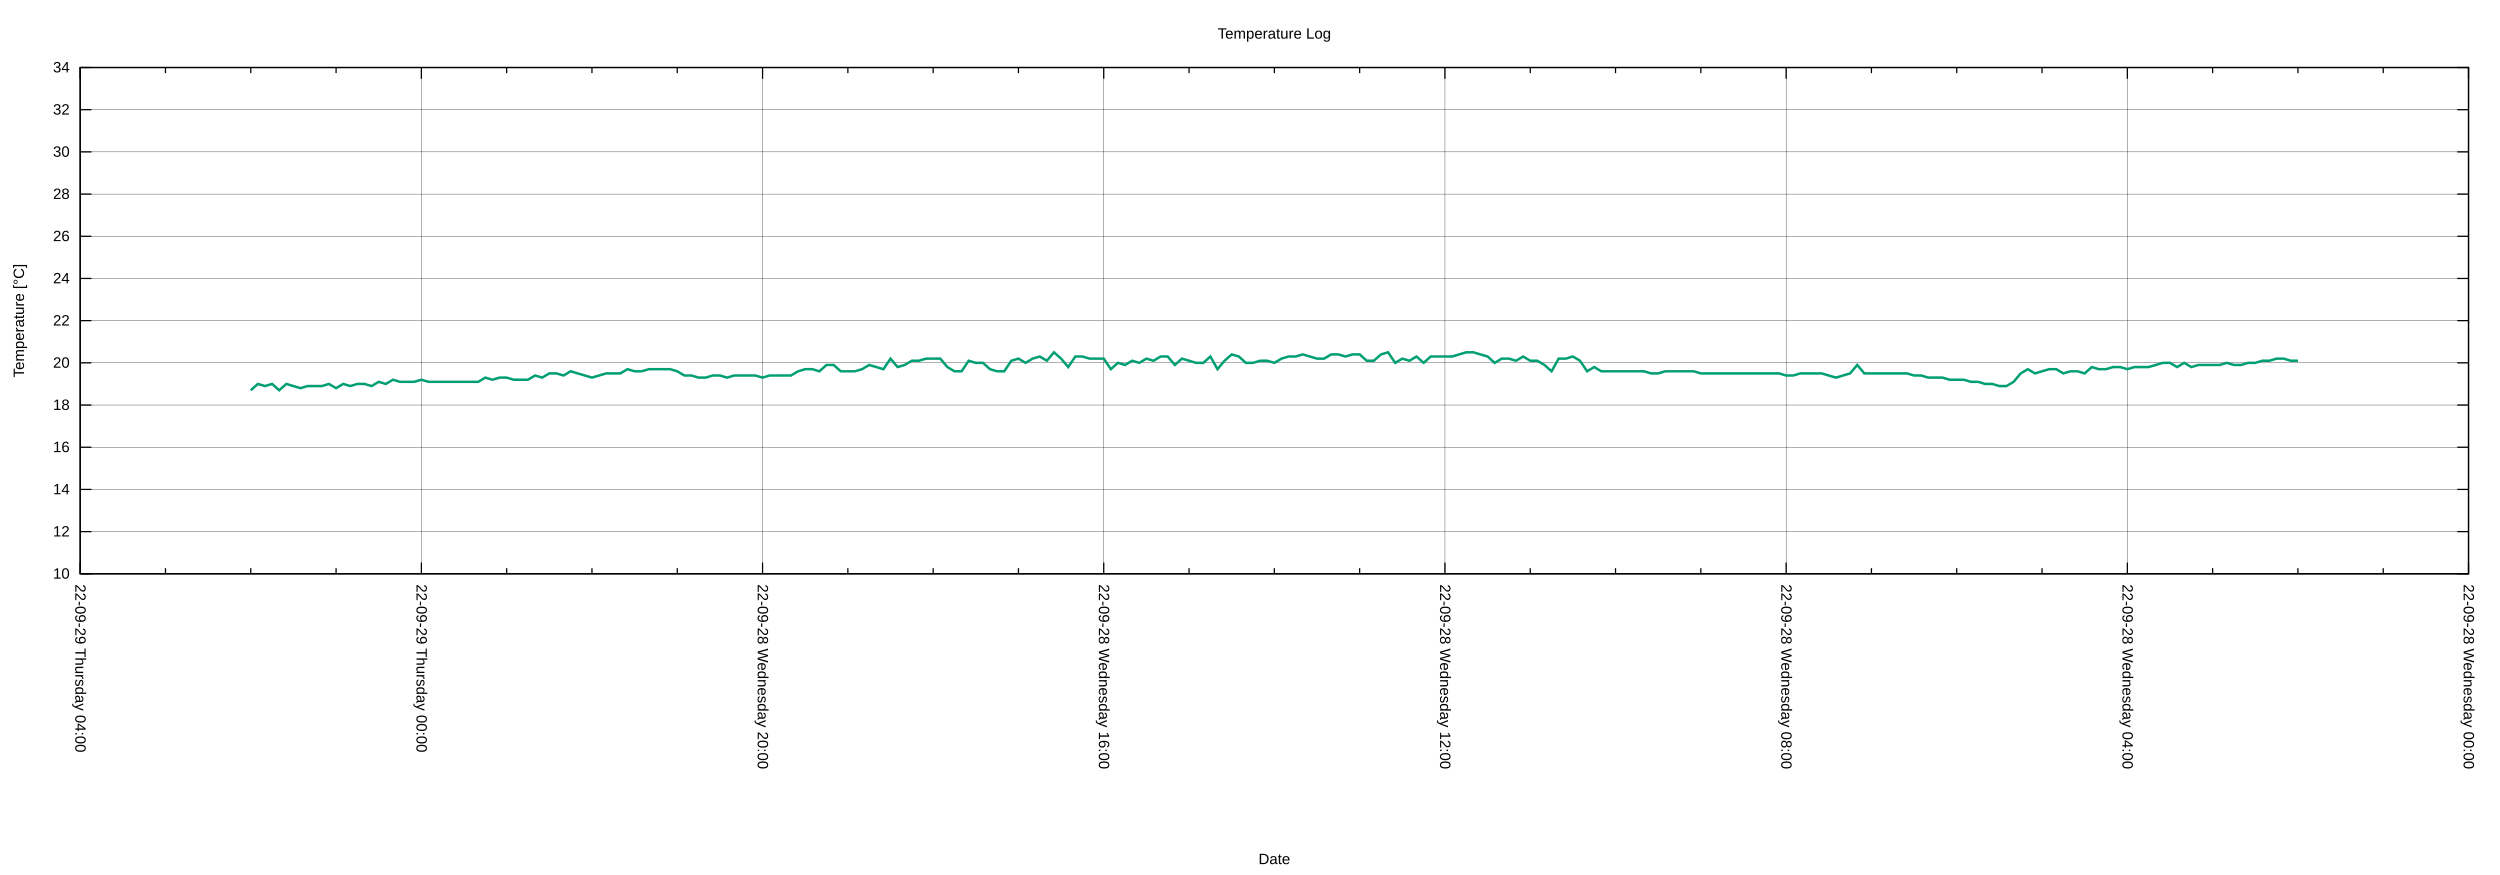
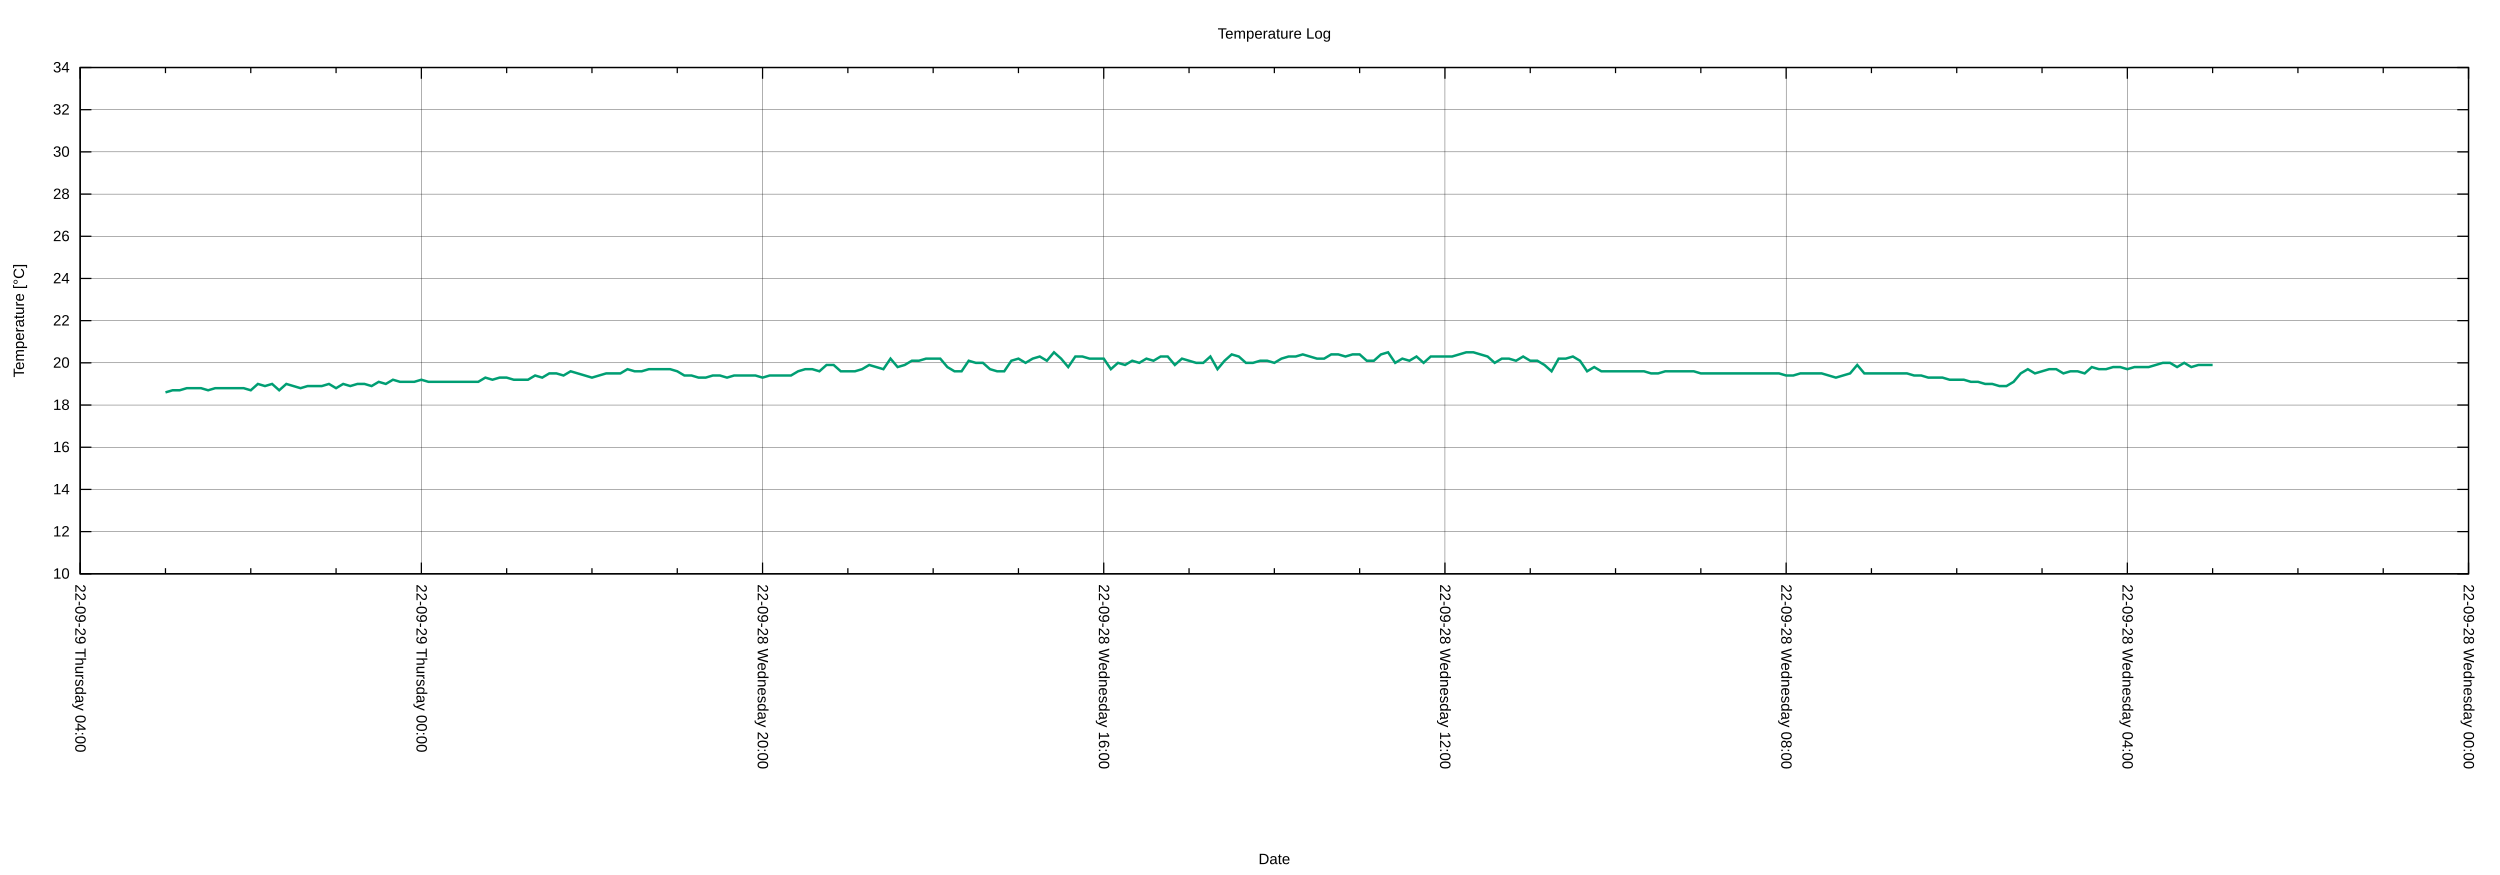
<svg xmlns="http://www.w3.org/2000/svg" xmlns:xlink="http://www.w3.org/1999/xlink" width="2000" height="700" viewBox="0 0 2000 700">
  <g id="gnuplot_canvas">
    <rect x="0" y="0" width="2000" height="700" fill="none" />
    <defs>
      <circle id="gpDot" r="0.5" stroke-width="0.5" stroke="currentColor" />
      <path id="gpPt0" stroke-width="0.222" stroke="currentColor" d="M-1,0 h2 M0,-1 v2" />
      <path id="gpPt1" stroke-width="0.222" stroke="currentColor" d="M-1,-1 L1,1 M1,-1 L-1,1" />
      <path id="gpPt2" stroke-width="0.222" stroke="currentColor" d="M-1,0 L1,0 M0,-1 L0,1 M-1,-1 L1,1 M-1,1 L1,-1" />
      <rect id="gpPt3" stroke-width="0.222" stroke="currentColor" x="-1" y="-1" width="2" height="2" />
      <rect id="gpPt4" stroke-width="0.222" stroke="currentColor" fill="currentColor" x="-1" y="-1" width="2" height="2" />
      <circle id="gpPt5" stroke-width="0.222" stroke="currentColor" cx="0" cy="0" r="1" />
      <use xlink:href="#gpPt5" id="gpPt6" fill="currentColor" stroke="none" />
      <path id="gpPt7" stroke-width="0.222" stroke="currentColor" d="M0,-1.33 L-1.33,0.67 L1.33,0.67 z" />
      <use xlink:href="#gpPt7" id="gpPt8" fill="currentColor" stroke="none" />
      <use xlink:href="#gpPt7" id="gpPt9" stroke="currentColor" transform="rotate(180)" />
      <use xlink:href="#gpPt9" id="gpPt10" fill="currentColor" stroke="none" />
      <use xlink:href="#gpPt3" id="gpPt11" stroke="currentColor" transform="rotate(45)" />
      <use xlink:href="#gpPt11" id="gpPt12" fill="currentColor" stroke="none" />
      <path id="gpPt13" stroke-width="0.222" stroke="currentColor" d="M0,1.330 L1.265,0.411 L0.782,-1.067 L-0.782,-1.076 L-1.265,0.411 z" />
      <use xlink:href="#gpPt13" id="gpPt14" fill="currentColor" stroke="none" />
      <filter id="textbox" filterUnits="objectBoundingBox" x="0" y="0" height="1" width="1">
        <feFlood flood-color="white" flood-opacity="1" result="bgnd" />
        <feComposite in="SourceGraphic" in2="bgnd" operator="atop" />
      </filter>
      <filter id="greybox" filterUnits="objectBoundingBox" x="0" y="0" height="1" width="1">
        <feFlood flood-color="lightgrey" flood-opacity="1" result="grey" />
        <feComposite in="SourceGraphic" in2="grey" operator="atop" />
      </filter>
    </defs>
    <g fill="none" color="white" stroke="currentColor" stroke-width="1.00" stroke-linecap="butt" stroke-linejoin="miter">
</g>
    <g fill="none" color="black" stroke="currentColor" stroke-width="1.00" stroke-linecap="butt" stroke-linejoin="miter">
</g>
    <g fill="none" color="black" stroke="black" stroke-width="0.25" stroke-linecap="butt" stroke-linejoin="miter">
</g>
    <g fill="none" color="black" stroke="currentColor" stroke-width="0.25" stroke-linecap="butt" stroke-linejoin="miter">
      <path stroke="black" class="gridline" d="M64.14,459.04 L1974.82,459.04  " />
    </g>
    <g fill="none" color="black" stroke="black" stroke-width="1.00" stroke-linecap="butt" stroke-linejoin="miter">
</g>
    <g fill="none" color="black" stroke="currentColor" stroke-width="1.00" stroke-linecap="butt" stroke-linejoin="miter">
      <path stroke="black" d="M64.14,459.04 L73.14,459.04 M1974.82,459.04 L1965.82,459.04  " />
      <g transform="translate(55.75,462.94)" stroke="none" fill="black" font-family="Arial" font-size="12.00" text-anchor="end">
        <text>
          <tspan font-family="Arial"> 10</tspan>
        </text>
      </g>
    </g>
    <g fill="none" color="black" stroke="currentColor" stroke-width="1.00" stroke-linecap="butt" stroke-linejoin="miter">
</g>
    <g fill="none" color="black" stroke="black" stroke-width="0.25" stroke-linecap="butt" stroke-linejoin="miter">
</g>
    <g fill="none" color="black" stroke="currentColor" stroke-width="0.25" stroke-linecap="butt" stroke-linejoin="miter">
      <path stroke="black" class="gridline" d="M64.14,425.29 L1974.82,425.29  " />
    </g>
    <g fill="none" color="black" stroke="black" stroke-width="1.00" stroke-linecap="butt" stroke-linejoin="miter">
</g>
    <g fill="none" color="black" stroke="currentColor" stroke-width="1.00" stroke-linecap="butt" stroke-linejoin="miter">
      <path stroke="black" d="M64.14,425.29 L73.14,425.29 M1974.82,425.29 L1965.82,425.29  " />
      <g transform="translate(55.75,429.19)" stroke="none" fill="black" font-family="Arial" font-size="12.00" text-anchor="end">
        <text>
          <tspan font-family="Arial"> 12</tspan>
        </text>
      </g>
    </g>
    <g fill="none" color="black" stroke="currentColor" stroke-width="1.00" stroke-linecap="butt" stroke-linejoin="miter">
</g>
    <g fill="none" color="black" stroke="black" stroke-width="0.25" stroke-linecap="butt" stroke-linejoin="miter">
</g>
    <g fill="none" color="black" stroke="currentColor" stroke-width="0.25" stroke-linecap="butt" stroke-linejoin="miter">
      <path stroke="black" class="gridline" d="M64.14,391.53 L1974.82,391.53  " />
    </g>
    <g fill="none" color="black" stroke="black" stroke-width="1.00" stroke-linecap="butt" stroke-linejoin="miter">
</g>
    <g fill="none" color="black" stroke="currentColor" stroke-width="1.00" stroke-linecap="butt" stroke-linejoin="miter">
      <path stroke="black" d="M64.14,391.53 L73.14,391.53 M1974.82,391.53 L1965.82,391.53  " />
      <g transform="translate(55.75,395.43)" stroke="none" fill="black" font-family="Arial" font-size="12.00" text-anchor="end">
        <text>
          <tspan font-family="Arial"> 14</tspan>
        </text>
      </g>
    </g>
    <g fill="none" color="black" stroke="currentColor" stroke-width="1.00" stroke-linecap="butt" stroke-linejoin="miter">
</g>
    <g fill="none" color="black" stroke="black" stroke-width="0.25" stroke-linecap="butt" stroke-linejoin="miter">
</g>
    <g fill="none" color="black" stroke="currentColor" stroke-width="0.25" stroke-linecap="butt" stroke-linejoin="miter">
      <path stroke="black" class="gridline" d="M64.14,357.78 L1974.82,357.78  " />
    </g>
    <g fill="none" color="black" stroke="black" stroke-width="1.00" stroke-linecap="butt" stroke-linejoin="miter">
</g>
    <g fill="none" color="black" stroke="currentColor" stroke-width="1.00" stroke-linecap="butt" stroke-linejoin="miter">
      <path stroke="black" d="M64.14,357.78 L73.14,357.78 M1974.82,357.78 L1965.82,357.78  " />
      <g transform="translate(55.75,361.68)" stroke="none" fill="black" font-family="Arial" font-size="12.00" text-anchor="end">
        <text>
          <tspan font-family="Arial"> 16</tspan>
        </text>
      </g>
    </g>
    <g fill="none" color="black" stroke="currentColor" stroke-width="1.00" stroke-linecap="butt" stroke-linejoin="miter">
</g>
    <g fill="none" color="black" stroke="black" stroke-width="0.25" stroke-linecap="butt" stroke-linejoin="miter">
</g>
    <g fill="none" color="black" stroke="currentColor" stroke-width="0.25" stroke-linecap="butt" stroke-linejoin="miter">
      <path stroke="black" class="gridline" d="M64.14,324.03 L1974.82,324.03  " />
    </g>
    <g fill="none" color="black" stroke="black" stroke-width="1.00" stroke-linecap="butt" stroke-linejoin="miter">
</g>
    <g fill="none" color="black" stroke="currentColor" stroke-width="1.00" stroke-linecap="butt" stroke-linejoin="miter">
      <path stroke="black" d="M64.14,324.03 L73.14,324.03 M1974.82,324.03 L1965.82,324.03  " />
      <g transform="translate(55.75,327.93)" stroke="none" fill="black" font-family="Arial" font-size="12.00" text-anchor="end">
        <text>
          <tspan font-family="Arial"> 18</tspan>
        </text>
      </g>
    </g>
    <g fill="none" color="black" stroke="currentColor" stroke-width="1.00" stroke-linecap="butt" stroke-linejoin="miter">
</g>
    <g fill="none" color="black" stroke="black" stroke-width="0.25" stroke-linecap="butt" stroke-linejoin="miter">
</g>
    <g fill="none" color="black" stroke="currentColor" stroke-width="0.25" stroke-linecap="butt" stroke-linejoin="miter">
      <path stroke="black" class="gridline" d="M64.14,290.28 L1974.82,290.28  " />
    </g>
    <g fill="none" color="black" stroke="black" stroke-width="1.00" stroke-linecap="butt" stroke-linejoin="miter">
</g>
    <g fill="none" color="black" stroke="currentColor" stroke-width="1.00" stroke-linecap="butt" stroke-linejoin="miter">
      <path stroke="black" d="M64.14,290.28 L73.14,290.28 M1974.82,290.28 L1965.82,290.28  " />
      <g transform="translate(55.75,294.18)" stroke="none" fill="black" font-family="Arial" font-size="12.00" text-anchor="end">
        <text>
          <tspan font-family="Arial"> 20</tspan>
        </text>
      </g>
    </g>
    <g fill="none" color="black" stroke="currentColor" stroke-width="1.00" stroke-linecap="butt" stroke-linejoin="miter">
</g>
    <g fill="none" color="black" stroke="black" stroke-width="0.25" stroke-linecap="butt" stroke-linejoin="miter">
</g>
    <g fill="none" color="black" stroke="currentColor" stroke-width="0.25" stroke-linecap="butt" stroke-linejoin="miter">
      <path stroke="black" class="gridline" d="M64.14,256.52 L1974.82,256.52  " />
    </g>
    <g fill="none" color="black" stroke="black" stroke-width="1.00" stroke-linecap="butt" stroke-linejoin="miter">
</g>
    <g fill="none" color="black" stroke="currentColor" stroke-width="1.00" stroke-linecap="butt" stroke-linejoin="miter">
      <path stroke="black" d="M64.14,256.52 L73.14,256.52 M1974.82,256.52 L1965.82,256.52  " />
      <g transform="translate(55.75,260.42)" stroke="none" fill="black" font-family="Arial" font-size="12.00" text-anchor="end">
        <text>
          <tspan font-family="Arial"> 22</tspan>
        </text>
      </g>
    </g>
    <g fill="none" color="black" stroke="currentColor" stroke-width="1.00" stroke-linecap="butt" stroke-linejoin="miter">
</g>
    <g fill="none" color="black" stroke="black" stroke-width="0.25" stroke-linecap="butt" stroke-linejoin="miter">
</g>
    <g fill="none" color="black" stroke="currentColor" stroke-width="0.25" stroke-linecap="butt" stroke-linejoin="miter">
      <path stroke="black" class="gridline" d="M64.14,222.77 L1974.82,222.77  " />
    </g>
    <g fill="none" color="black" stroke="black" stroke-width="1.00" stroke-linecap="butt" stroke-linejoin="miter">
</g>
    <g fill="none" color="black" stroke="currentColor" stroke-width="1.00" stroke-linecap="butt" stroke-linejoin="miter">
      <path stroke="black" d="M64.14,222.77 L73.14,222.77 M1974.82,222.77 L1965.82,222.77  " />
      <g transform="translate(55.75,226.67)" stroke="none" fill="black" font-family="Arial" font-size="12.00" text-anchor="end">
        <text>
          <tspan font-family="Arial"> 24</tspan>
        </text>
      </g>
    </g>
    <g fill="none" color="black" stroke="currentColor" stroke-width="1.00" stroke-linecap="butt" stroke-linejoin="miter">
</g>
    <g fill="none" color="black" stroke="black" stroke-width="0.25" stroke-linecap="butt" stroke-linejoin="miter">
</g>
    <g fill="none" color="black" stroke="currentColor" stroke-width="0.25" stroke-linecap="butt" stroke-linejoin="miter">
      <path stroke="black" class="gridline" d="M64.14,189.02 L1974.82,189.02  " />
    </g>
    <g fill="none" color="black" stroke="black" stroke-width="1.00" stroke-linecap="butt" stroke-linejoin="miter">
</g>
    <g fill="none" color="black" stroke="currentColor" stroke-width="1.00" stroke-linecap="butt" stroke-linejoin="miter">
      <path stroke="black" d="M64.14,189.02 L73.14,189.02 M1974.82,189.02 L1965.82,189.02  " />
      <g transform="translate(55.75,192.92)" stroke="none" fill="black" font-family="Arial" font-size="12.00" text-anchor="end">
        <text>
          <tspan font-family="Arial"> 26</tspan>
        </text>
      </g>
    </g>
    <g fill="none" color="black" stroke="currentColor" stroke-width="1.00" stroke-linecap="butt" stroke-linejoin="miter">
</g>
    <g fill="none" color="black" stroke="black" stroke-width="0.25" stroke-linecap="butt" stroke-linejoin="miter">
</g>
    <g fill="none" color="black" stroke="currentColor" stroke-width="0.25" stroke-linecap="butt" stroke-linejoin="miter">
      <path stroke="black" class="gridline" d="M64.14,155.27 L1974.82,155.27  " />
    </g>
    <g fill="none" color="black" stroke="black" stroke-width="1.00" stroke-linecap="butt" stroke-linejoin="miter">
</g>
    <g fill="none" color="black" stroke="currentColor" stroke-width="1.00" stroke-linecap="butt" stroke-linejoin="miter">
      <path stroke="black" d="M64.14,155.27 L73.14,155.27 M1974.82,155.27 L1965.82,155.27  " />
      <g transform="translate(55.75,159.17)" stroke="none" fill="black" font-family="Arial" font-size="12.00" text-anchor="end">
        <text>
          <tspan font-family="Arial"> 28</tspan>
        </text>
      </g>
    </g>
    <g fill="none" color="black" stroke="currentColor" stroke-width="1.00" stroke-linecap="butt" stroke-linejoin="miter">
</g>
    <g fill="none" color="black" stroke="black" stroke-width="0.25" stroke-linecap="butt" stroke-linejoin="miter">
</g>
    <g fill="none" color="black" stroke="currentColor" stroke-width="0.25" stroke-linecap="butt" stroke-linejoin="miter">
      <path stroke="black" class="gridline" d="M64.14,121.51 L1974.82,121.51  " />
    </g>
    <g fill="none" color="black" stroke="black" stroke-width="1.00" stroke-linecap="butt" stroke-linejoin="miter">
</g>
    <g fill="none" color="black" stroke="currentColor" stroke-width="1.00" stroke-linecap="butt" stroke-linejoin="miter">
      <path stroke="black" d="M64.14,121.51 L73.14,121.51 M1974.82,121.51 L1965.82,121.51  " />
      <g transform="translate(55.75,125.41)" stroke="none" fill="black" font-family="Arial" font-size="12.00" text-anchor="end">
        <text>
          <tspan font-family="Arial"> 30</tspan>
        </text>
      </g>
    </g>
    <g fill="none" color="black" stroke="currentColor" stroke-width="1.00" stroke-linecap="butt" stroke-linejoin="miter">
</g>
    <g fill="none" color="black" stroke="black" stroke-width="0.25" stroke-linecap="butt" stroke-linejoin="miter">
</g>
    <g fill="none" color="black" stroke="currentColor" stroke-width="0.25" stroke-linecap="butt" stroke-linejoin="miter">
      <path stroke="black" class="gridline" d="M64.14,87.76 L1974.82,87.76  " />
    </g>
    <g fill="none" color="black" stroke="black" stroke-width="1.00" stroke-linecap="butt" stroke-linejoin="miter">
</g>
    <g fill="none" color="black" stroke="currentColor" stroke-width="1.00" stroke-linecap="butt" stroke-linejoin="miter">
      <path stroke="black" d="M64.14,87.76 L73.14,87.76 M1974.82,87.76 L1965.82,87.76  " />
      <g transform="translate(55.75,91.66)" stroke="none" fill="black" font-family="Arial" font-size="12.00" text-anchor="end">
        <text>
          <tspan font-family="Arial"> 32</tspan>
        </text>
      </g>
    </g>
    <g fill="none" color="black" stroke="currentColor" stroke-width="1.00" stroke-linecap="butt" stroke-linejoin="miter">
</g>
    <g fill="none" color="black" stroke="black" stroke-width="0.25" stroke-linecap="butt" stroke-linejoin="miter">
</g>
    <g fill="none" color="black" stroke="currentColor" stroke-width="0.25" stroke-linecap="butt" stroke-linejoin="miter">
      <path stroke="black" class="gridline" d="M64.14,54.01 L1974.82,54.01  " />
    </g>
    <g fill="none" color="black" stroke="black" stroke-width="1.00" stroke-linecap="butt" stroke-linejoin="miter">
</g>
    <g fill="none" color="black" stroke="currentColor" stroke-width="1.00" stroke-linecap="butt" stroke-linejoin="miter">
      <path stroke="black" d="M64.14,54.01 L73.14,54.01 M1974.82,54.01 L1965.82,54.01  " />
      <g transform="translate(55.75,57.91)" stroke="none" fill="black" font-family="Arial" font-size="12.00" text-anchor="end">
        <text>
          <tspan font-family="Arial"> 34</tspan>
        </text>
      </g>
    </g>
    <g fill="none" color="black" stroke="currentColor" stroke-width="1.00" stroke-linecap="butt" stroke-linejoin="miter">
</g>
    <g fill="none" color="black" stroke="black" stroke-width="0.25" stroke-linecap="butt" stroke-linejoin="miter">
</g>
    <g fill="none" color="black" stroke="currentColor" stroke-width="0.25" stroke-linecap="butt" stroke-linejoin="miter">
      <path stroke="black" class="gridline" d="M1974.82,459.04 L1974.82,54.01  " />
    </g>
    <g fill="none" color="black" stroke="black" stroke-width="1.00" stroke-linecap="butt" stroke-linejoin="miter">
</g>
    <g fill="none" color="black" stroke="currentColor" stroke-width="1.00" stroke-linecap="butt" stroke-linejoin="miter">
      <path stroke="black" d="M1974.82,459.04 L1974.82,450.04 M1974.82,54.01 L1974.82,63.01  " />
      <g transform="translate(1970.92,467.43) rotate(90)" stroke="none" fill="black" font-family="Arial" font-size="12.00" text-anchor="start">
        <text>
          <tspan font-family="Arial">22-09-28 Wednesday 00:00</tspan>
        </text>
      </g>
    </g>
    <g fill="none" color="black" stroke="currentColor" stroke-width="1.00" stroke-linecap="butt" stroke-linejoin="miter">
      <path stroke="black" d="M1906.58,459.04 L1906.58,454.54 M1906.58,54.01 L1906.58,58.51 M1838.34,459.04 L1838.34,454.54 M1838.34,54.01 L1838.34,58.51   M1770.10,459.04 L1770.10,454.54 M1770.10,54.01 L1770.10,58.51  " />
    </g>
    <g fill="none" color="black" stroke="black" stroke-width="0.25" stroke-linecap="butt" stroke-linejoin="miter">
</g>
    <g fill="none" color="black" stroke="currentColor" stroke-width="0.25" stroke-linecap="butt" stroke-linejoin="miter">
      <path stroke="black" class="gridline" d="M1701.87,459.04 L1701.87,54.01  " />
    </g>
    <g fill="none" color="black" stroke="black" stroke-width="1.00" stroke-linecap="butt" stroke-linejoin="miter">
</g>
    <g fill="none" color="black" stroke="currentColor" stroke-width="1.00" stroke-linecap="butt" stroke-linejoin="miter">
      <path stroke="black" d="M1701.87,459.04 L1701.87,450.04 M1701.87,54.01 L1701.87,63.01  " />
      <g transform="translate(1697.97,467.43) rotate(90)" stroke="none" fill="black" font-family="Arial" font-size="12.00" text-anchor="start">
        <text>
          <tspan font-family="Arial">22-09-28 Wednesday 04:00</tspan>
        </text>
      </g>
    </g>
    <g fill="none" color="black" stroke="currentColor" stroke-width="1.00" stroke-linecap="butt" stroke-linejoin="miter">
      <path stroke="black" d="M1633.63,459.04 L1633.63,454.54 M1633.63,54.01 L1633.63,58.51 M1565.39,459.04 L1565.39,454.54 M1565.39,54.01 L1565.39,58.51   M1497.15,459.04 L1497.15,454.54 M1497.15,54.01 L1497.15,58.51  " />
    </g>
    <g fill="none" color="black" stroke="black" stroke-width="0.25" stroke-linecap="butt" stroke-linejoin="miter">
</g>
    <g fill="none" color="black" stroke="currentColor" stroke-width="0.25" stroke-linecap="butt" stroke-linejoin="miter">
      <path stroke="black" class="gridline" d="M1428.91,459.04 L1428.91,54.01  " />
    </g>
    <g fill="none" color="black" stroke="black" stroke-width="1.00" stroke-linecap="butt" stroke-linejoin="miter">
</g>
    <g fill="none" color="black" stroke="currentColor" stroke-width="1.00" stroke-linecap="butt" stroke-linejoin="miter">
      <path stroke="black" d="M1428.91,459.04 L1428.91,450.04 M1428.91,54.01 L1428.91,63.01  " />
      <g transform="translate(1425.01,467.43) rotate(90)" stroke="none" fill="black" font-family="Arial" font-size="12.00" text-anchor="start">
        <text>
          <tspan font-family="Arial">22-09-28 Wednesday 08:00</tspan>
        </text>
      </g>
    </g>
    <g fill="none" color="black" stroke="currentColor" stroke-width="1.00" stroke-linecap="butt" stroke-linejoin="miter">
      <path stroke="black" d="M1360.67,459.04 L1360.67,454.54 M1360.67,54.01 L1360.67,58.51 M1292.43,459.04 L1292.43,454.54 M1292.43,54.01 L1292.43,58.51   M1224.20,459.04 L1224.20,454.54 M1224.20,54.01 L1224.20,58.51  " />
    </g>
    <g fill="none" color="black" stroke="black" stroke-width="0.25" stroke-linecap="butt" stroke-linejoin="miter">
</g>
    <g fill="none" color="black" stroke="currentColor" stroke-width="0.25" stroke-linecap="butt" stroke-linejoin="miter">
      <path stroke="black" class="gridline" d="M1155.96,459.04 L1155.96,54.01  " />
    </g>
    <g fill="none" color="black" stroke="black" stroke-width="1.00" stroke-linecap="butt" stroke-linejoin="miter">
</g>
    <g fill="none" color="black" stroke="currentColor" stroke-width="1.00" stroke-linecap="butt" stroke-linejoin="miter">
      <path stroke="black" d="M1155.96,459.04 L1155.96,450.04 M1155.96,54.01 L1155.96,63.01  " />
      <g transform="translate(1152.06,467.43) rotate(90)" stroke="none" fill="black" font-family="Arial" font-size="12.00" text-anchor="start">
        <text>
          <tspan font-family="Arial">22-09-28 Wednesday 12:00</tspan>
        </text>
      </g>
    </g>
    <g fill="none" color="black" stroke="currentColor" stroke-width="1.00" stroke-linecap="butt" stroke-linejoin="miter">
      <path stroke="black" d="M1087.72,459.04 L1087.72,454.54 M1087.72,54.01 L1087.72,58.51 M1019.48,459.04 L1019.48,454.54 M1019.48,54.01 L1019.48,58.51   M951.24,459.04 L951.24,454.54 M951.24,54.01 L951.24,58.51  " />
    </g>
    <g fill="none" color="black" stroke="black" stroke-width="0.25" stroke-linecap="butt" stroke-linejoin="miter">
</g>
    <g fill="none" color="black" stroke="currentColor" stroke-width="0.25" stroke-linecap="butt" stroke-linejoin="miter">
      <path stroke="black" class="gridline" d="M883.00,459.04 L883.00,54.01  " />
    </g>
    <g fill="none" color="black" stroke="black" stroke-width="1.00" stroke-linecap="butt" stroke-linejoin="miter">
</g>
    <g fill="none" color="black" stroke="currentColor" stroke-width="1.00" stroke-linecap="butt" stroke-linejoin="miter">
      <path stroke="black" d="M883.00,459.04 L883.00,450.04 M883.00,54.01 L883.00,63.01  " />
      <g transform="translate(879.10,467.43) rotate(90)" stroke="none" fill="black" font-family="Arial" font-size="12.00" text-anchor="start">
        <text>
          <tspan font-family="Arial">22-09-28 Wednesday 16:00</tspan>
        </text>
      </g>
    </g>
    <g fill="none" color="black" stroke="currentColor" stroke-width="1.00" stroke-linecap="butt" stroke-linejoin="miter">
      <path stroke="black" d="M814.76,459.04 L814.76,454.54 M814.76,54.01 L814.76,58.51 M746.53,459.04 L746.53,454.54 M746.53,54.01 L746.53,58.51   M678.29,459.04 L678.29,454.54 M678.29,54.01 L678.29,58.51  " />
    </g>
    <g fill="none" color="black" stroke="black" stroke-width="0.25" stroke-linecap="butt" stroke-linejoin="miter">
</g>
    <g fill="none" color="black" stroke="currentColor" stroke-width="0.25" stroke-linecap="butt" stroke-linejoin="miter">
      <path stroke="black" class="gridline" d="M610.05,459.04 L610.05,54.01  " />
    </g>
    <g fill="none" color="black" stroke="black" stroke-width="1.00" stroke-linecap="butt" stroke-linejoin="miter">
</g>
    <g fill="none" color="black" stroke="currentColor" stroke-width="1.00" stroke-linecap="butt" stroke-linejoin="miter">
      <path stroke="black" d="M610.05,459.04 L610.05,450.04 M610.05,54.01 L610.05,63.01  " />
      <g transform="translate(606.15,467.43) rotate(90)" stroke="none" fill="black" font-family="Arial" font-size="12.00" text-anchor="start">
        <text>
          <tspan font-family="Arial">22-09-28 Wednesday 20:00</tspan>
        </text>
      </g>
    </g>
    <g fill="none" color="black" stroke="currentColor" stroke-width="1.00" stroke-linecap="butt" stroke-linejoin="miter">
      <path stroke="black" d="M541.81,459.04 L541.81,454.54 M541.81,54.01 L541.81,58.51 M473.57,459.04 L473.57,454.54 M473.57,54.01 L473.57,58.51   M405.33,459.04 L405.33,454.54 M405.33,54.01 L405.33,58.51  " />
    </g>
    <g fill="none" color="black" stroke="black" stroke-width="0.25" stroke-linecap="butt" stroke-linejoin="miter">
</g>
    <g fill="none" color="black" stroke="currentColor" stroke-width="0.25" stroke-linecap="butt" stroke-linejoin="miter">
      <path stroke="black" class="gridline" d="M337.09,459.04 L337.09,54.01  " />
    </g>
    <g fill="none" color="black" stroke="black" stroke-width="1.00" stroke-linecap="butt" stroke-linejoin="miter">
</g>
    <g fill="none" color="black" stroke="currentColor" stroke-width="1.00" stroke-linecap="butt" stroke-linejoin="miter">
      <path stroke="black" d="M337.09,459.04 L337.09,450.04 M337.09,54.01 L337.09,63.01  " />
      <g transform="translate(333.19,467.43) rotate(90)" stroke="none" fill="black" font-family="Arial" font-size="12.00" text-anchor="start">
        <text>
          <tspan font-family="Arial">22-09-29 Thursday 00:00</tspan>
        </text>
      </g>
    </g>
    <g fill="none" color="black" stroke="currentColor" stroke-width="1.00" stroke-linecap="butt" stroke-linejoin="miter">
      <path stroke="black" d="M268.86,459.04 L268.86,454.54 M268.86,54.01 L268.86,58.51 M200.62,459.04 L200.62,454.54 M200.62,54.01 L200.62,58.51   M132.38,459.04 L132.38,454.54 M132.38,54.01 L132.38,58.51  " />
    </g>
    <g fill="none" color="black" stroke="black" stroke-width="0.25" stroke-linecap="butt" stroke-linejoin="miter">
</g>
    <g fill="none" color="black" stroke="currentColor" stroke-width="0.25" stroke-linecap="butt" stroke-linejoin="miter">
      <path stroke="black" class="gridline" d="M64.14,459.04 L64.14,54.01  " />
    </g>
    <g fill="none" color="black" stroke="black" stroke-width="1.00" stroke-linecap="butt" stroke-linejoin="miter">
</g>
    <g fill="none" color="black" stroke="currentColor" stroke-width="1.00" stroke-linecap="butt" stroke-linejoin="miter">
      <path stroke="black" d="M64.14,459.04 L64.14,450.04 M64.14,54.01 L64.14,63.01  " />
      <g transform="translate(60.24,467.43) rotate(90)" stroke="none" fill="black" font-family="Arial" font-size="12.00" text-anchor="start">
        <text>
          <tspan font-family="Arial">22-09-29 Thursday 04:00</tspan>
        </text>
      </g>
    </g>
    <g fill="none" color="black" stroke="currentColor" stroke-width="1.00" stroke-linecap="butt" stroke-linejoin="miter">
</g>
    <g fill="none" color="black" stroke="currentColor" stroke-width="1.00" stroke-linecap="butt" stroke-linejoin="miter">
      <path stroke="black" d="M64.14,54.01 L64.14,459.04 L1974.82,459.04 L1974.82,54.01 L64.14,54.01 Z  " />
    </g>
    <g fill="none" color="black" stroke="currentColor" stroke-width="1.00" stroke-linecap="butt" stroke-linejoin="miter">
      <g transform="translate(19.18,256.53) rotate(270)" stroke="none" fill="black" font-family="Arial" font-size="12.00" text-anchor="middle">
        <text>
          <tspan font-family="Arial">Temperature [°C]</tspan>
        </text>
      </g>
    </g>
    <g fill="none" color="black" stroke="currentColor" stroke-width="1.00" stroke-linecap="butt" stroke-linejoin="miter">
      <g transform="translate(1019.48,691.30)" stroke="none" fill="black" font-family="Arial" font-size="12.00" text-anchor="middle">
        <text>
          <tspan font-family="Arial">Date</tspan>
        </text>
      </g>
    </g>
    <g fill="none" color="black" stroke="currentColor" stroke-width="1.00" stroke-linecap="butt" stroke-linejoin="miter">
</g>
    <g id="gnuplot_plot_1">
      <g fill="none" color="white" stroke="currentColor" stroke-width="2.00" stroke-linecap="butt" stroke-linejoin="miter">
</g>
      <g fill="none" color="black" stroke="currentColor" stroke-width="2.00" stroke-linecap="butt" stroke-linejoin="miter">
-         <path stroke="rgb(  0, 158, 115)" d="M200.62,312.22 L206.30,307.15 L211.99,308.84 L217.68,307.15 L223.36,312.22 L229.05,307.15 L234.74,308.84 L240.42,310.53   L246.11,308.84 L251.80,308.84 L257.48,308.84 L263.17,307.15 L268.86,310.53 L274.54,307.15 L280.23,308.84 L285.92,307.15   L291.60,307.15 L297.29,308.84 L302.98,305.47 L308.66,307.15 L314.35,303.78 L320.03,305.47 L325.72,305.47 L331.41,305.47   L337.09,303.78 L342.78,305.47 L348.47,305.47 L354.15,305.47 L359.84,305.47 L365.53,305.47 L371.21,305.47 L376.90,305.47   L382.59,305.47 L388.27,302.09 L393.96,303.78 L399.65,302.09 L405.33,302.09 L411.02,303.78 L416.71,303.78 L422.39,303.78   L428.08,300.40 L433.77,302.09 L439.45,298.72 L445.14,298.72 L450.83,300.40 L456.51,297.03 L462.20,298.72 L467.88,300.40   L473.57,302.09 L479.26,300.40 L484.94,298.72 L490.63,298.72 L496.32,298.72 L502.00,295.34 L507.69,297.03 L513.38,297.03   L519.06,295.34 L524.75,295.34 L530.44,295.34 L536.12,295.34 L541.81,297.03 L547.50,300.40 L553.18,300.40 L558.87,302.09   L564.56,302.09 L570.24,300.40 L575.93,300.40 L581.62,302.09 L587.30,300.40 L592.99,300.40 L598.68,300.40 L604.36,300.40   L610.05,302.09 L615.74,300.40 L621.42,300.40 L627.11,300.40 L632.79,300.40 L638.48,297.03 L644.17,295.34 L649.85,295.34   L655.54,297.03 L661.23,291.97 L666.91,291.97 L672.60,297.03 L678.29,297.03 L683.97,297.03 L689.66,295.34 L695.35,291.97   L701.03,293.65 L706.72,295.34 L712.41,286.90 L718.09,293.65 L723.78,291.97 L729.47,288.59 L735.15,288.59 L740.84,286.90   L746.53,286.90 L752.21,286.90 L757.90,293.65 L763.59,297.03 L769.27,297.03 L774.96,288.59 L780.65,290.28 L786.33,290.28   L792.02,295.34 L797.70,297.03 L803.39,297.03 L809.08,288.59 L814.76,286.90 L820.45,290.28 L826.14,286.90 L831.82,285.21   L837.51,288.59 L843.20,281.84 L848.88,286.90 L854.57,293.65 L860.26,285.21 L865.94,285.21 L871.63,286.90 L877.32,286.90   L883.00,286.90 L888.69,295.34 L894.38,290.28 L900.06,291.97 L905.75,288.59 L911.44,290.28 L917.12,286.90 L922.81,288.59   L928.50,285.21 L934.18,285.21 L939.87,291.97 L945.55,286.90 L951.24,288.59 L956.93,290.28 L962.61,290.28 L968.30,285.21   L973.99,295.34 L979.67,288.59 L985.36,283.53 L991.05,285.21 L996.73,290.28 L1002.42,290.28 L1008.11,288.59 L1013.79,288.59   L1019.48,290.28 L1025.17,286.90 L1030.85,285.21 L1036.54,285.21 L1042.23,283.53 L1047.91,285.21 L1053.60,286.90 L1059.29,286.90   L1064.97,283.53 L1070.66,283.53 L1076.35,285.21 L1082.03,283.53 L1087.72,283.53 L1093.41,288.59 L1099.09,288.59 L1104.78,283.53   L1110.46,281.84 L1116.15,290.28 L1121.84,286.90 L1127.52,288.59 L1133.21,285.21 L1138.90,290.28 L1144.58,285.21 L1150.27,285.21   L1155.96,285.21 L1161.64,285.21 L1167.33,283.53 L1173.02,281.84 L1178.70,281.84 L1184.39,283.53 L1190.08,285.21 L1195.76,290.28   L1201.45,286.90 L1207.14,286.90 L1212.82,288.59 L1218.51,285.21 L1224.20,288.59 L1229.88,288.59 L1235.57,291.97 L1241.26,297.03   L1246.94,286.90 L1252.63,286.90 L1258.32,285.21 L1264.00,288.59 L1269.69,297.03 L1275.37,293.65 L1281.06,297.03 L1286.75,297.03   L1292.43,297.03 L1298.12,297.03 L1303.81,297.03 L1309.49,297.03 L1315.18,297.03 L1320.87,298.72 L1326.55,298.72 L1332.24,297.03   L1337.93,297.03 L1343.61,297.03 L1349.30,297.03 L1354.99,297.03 L1360.67,298.72 L1366.36,298.72 L1372.05,298.72 L1377.73,298.72   L1383.42,298.72 L1389.11,298.72 L1394.79,298.72 L1400.48,298.72 L1406.17,298.72 L1411.85,298.72 L1417.54,298.72 L1423.22,298.72   L1428.91,300.40 L1434.60,300.40 L1440.28,298.72 L1445.97,298.72 L1451.66,298.72 L1457.34,298.72 L1463.03,300.40 L1468.72,302.09   L1474.40,300.40 L1480.09,298.72 L1485.78,291.97 L1491.46,298.72 L1497.15,298.72 L1502.84,298.72 L1508.52,298.72 L1514.21,298.72   L1519.90,298.72 L1525.58,298.72 L1531.27,300.40 L1536.96,300.40 L1542.64,302.09 L1548.33,302.09 L1554.02,302.09 L1559.70,303.78   L1565.39,303.78 L1571.08,303.78 L1576.76,305.47 L1582.45,305.47 L1588.13,307.15 L1593.82,307.15 L1599.51,308.84 L1605.19,308.84   L1610.88,305.47 L1616.57,298.72 L1622.25,295.34 L1627.94,298.72 L1633.63,297.03 L1639.31,295.34 L1645.00,295.34 L1650.69,298.72   L1656.37,297.03 L1662.06,297.03 L1667.75,298.72 L1673.43,293.65 L1679.12,295.34 L1684.81,295.34 L1690.49,293.65 L1696.18,293.65   L1701.87,295.34 L1707.55,293.65 L1713.24,293.65 L1718.93,293.65 L1724.61,291.97 L1730.30,290.28 L1735.99,290.28 L1741.67,293.65   L1747.36,290.28 L1753.04,293.65 L1758.73,291.97 L1764.42,291.97 L1770.10,291.97 L1775.79,291.97 L1781.48,290.28 L1787.16,291.97   L1792.85,291.97 L1798.54,290.28 L1804.22,290.28 L1809.91,288.59 L1815.60,288.59 L1821.28,286.90 L1826.97,286.90 L1832.66,288.59   L1838.34,288.59  " />
+         <path stroke="rgb(  0, 158, 115)" d="M132.38,313.90 L138.07,312.22 L143.75,312.22 L149.44,310.53 L155.12,310.53 L160.81,310.53 L166.50,312.22 L172.18,310.53   L177.87,310.53 L183.56,310.53 L189.24,310.53 L194.93,310.53 L200.62,312.22 L206.30,307.15 L211.99,308.84 L217.68,307.15   L223.36,312.22 L229.05,307.15 L234.74,308.84 L240.42,310.53 L246.11,308.84 L251.80,308.84 L257.48,308.84 L263.17,307.15   L268.86,310.53 L274.54,307.15 L280.23,308.84 L285.92,307.15 L291.60,307.15 L297.29,308.84 L302.98,305.47 L308.66,307.15   L314.35,303.78 L320.03,305.47 L325.72,305.47 L331.41,305.47 L337.09,303.78 L342.78,305.47 L348.47,305.47 L354.15,305.47   L359.84,305.47 L365.53,305.47 L371.21,305.47 L376.90,305.47 L382.59,305.47 L388.27,302.09 L393.96,303.78 L399.65,302.09   L405.33,302.09 L411.02,303.78 L416.71,303.78 L422.39,303.78 L428.08,300.40 L433.77,302.09 L439.45,298.72 L445.14,298.72   L450.83,300.40 L456.51,297.03 L462.20,298.72 L467.88,300.40 L473.57,302.09 L479.26,300.40 L484.94,298.72 L490.63,298.72   L496.32,298.72 L502.00,295.34 L507.69,297.03 L513.38,297.03 L519.06,295.34 L524.75,295.34 L530.44,295.34 L536.12,295.34   L541.81,297.03 L547.50,300.40 L553.18,300.40 L558.87,302.09 L564.56,302.09 L570.24,300.40 L575.93,300.40 L581.62,302.09   L587.30,300.40 L592.99,300.40 L598.68,300.40 L604.36,300.40 L610.05,302.09 L615.74,300.40 L621.42,300.40 L627.11,300.40   L632.79,300.40 L638.48,297.03 L644.17,295.34 L649.85,295.34 L655.54,297.03 L661.23,291.97 L666.91,291.97 L672.60,297.03   L678.29,297.03 L683.97,297.03 L689.66,295.34 L695.35,291.97 L701.03,293.65 L706.72,295.34 L712.41,286.90 L718.09,293.65   L723.78,291.97 L729.47,288.59 L735.15,288.59 L740.84,286.90 L746.53,286.90 L752.21,286.90 L757.90,293.65 L763.59,297.03   L769.27,297.03 L774.96,288.59 L780.65,290.28 L786.33,290.28 L792.02,295.34 L797.70,297.03 L803.39,297.03 L809.08,288.59   L814.76,286.90 L820.45,290.28 L826.14,286.90 L831.82,285.21 L837.51,288.59 L843.20,281.84 L848.88,286.90 L854.57,293.65   L860.26,285.21 L865.94,285.21 L871.63,286.90 L877.32,286.90 L883.00,286.90 L888.69,295.34 L894.38,290.28 L900.06,291.97   L905.75,288.59 L911.44,290.28 L917.12,286.90 L922.81,288.59 L928.50,285.21 L934.18,285.21 L939.87,291.97 L945.55,286.90   L951.24,288.59 L956.93,290.28 L962.61,290.28 L968.30,285.21 L973.99,295.34 L979.67,288.59 L985.36,283.53 L991.05,285.21   L996.73,290.28 L1002.42,290.28 L1008.11,288.59 L1013.79,288.59 L1019.48,290.28 L1025.17,286.90 L1030.85,285.21 L1036.54,285.21   L1042.23,283.53 L1047.91,285.21 L1053.60,286.90 L1059.29,286.90 L1064.97,283.53 L1070.66,283.53 L1076.35,285.21 L1082.03,283.53   L1087.72,283.53 L1093.41,288.59 L1099.09,288.59 L1104.78,283.53 L1110.46,281.84 L1116.15,290.28 L1121.84,286.90 L1127.52,288.59   L1133.21,285.21 L1138.90,290.28 L1144.58,285.21 L1150.27,285.21 L1155.96,285.21 L1161.64,285.21 L1167.33,283.53 L1173.02,281.84   L1178.70,281.84 L1184.39,283.53 L1190.08,285.21 L1195.76,290.28 L1201.45,286.90 L1207.14,286.90 L1212.82,288.59 L1218.51,285.21   L1224.20,288.59 L1229.88,288.59 L1235.57,291.97 L1241.26,297.03 L1246.94,286.90 L1252.63,286.90 L1258.32,285.21 L1264.00,288.59   L1269.69,297.03 L1275.37,293.65 L1281.06,297.03 L1286.75,297.03 L1292.43,297.03 L1298.12,297.03 L1303.81,297.03 L1309.49,297.03   L1315.18,297.03 L1320.87,298.72 L1326.55,298.72 L1332.24,297.03 L1337.93,297.03 L1343.61,297.03 L1349.30,297.03 L1354.99,297.03   L1360.67,298.72 L1366.36,298.72 L1372.05,298.72 L1377.73,298.72 L1383.42,298.72 L1389.11,298.72 L1394.79,298.72 L1400.48,298.72   L1406.17,298.72 L1411.85,298.72 L1417.54,298.72 L1423.22,298.72 L1428.91,300.40 L1434.60,300.40 L1440.28,298.72 L1445.97,298.72   L1451.66,298.72 L1457.34,298.72 L1463.03,300.40 L1468.72,302.09 L1474.40,300.40 L1480.09,298.72 L1485.78,291.97 L1491.46,298.72   L1497.15,298.72 L1502.84,298.72 L1508.52,298.72 L1514.21,298.72 L1519.90,298.72 L1525.58,298.72 L1531.27,300.40 L1536.96,300.40   L1542.64,302.09 L1548.33,302.09 L1554.02,302.09 L1559.70,303.78 L1565.39,303.78 L1571.08,303.78 L1576.76,305.47 L1582.45,305.47   L1588.13,307.15 L1593.82,307.15 L1599.51,308.84 L1605.19,308.84 L1610.88,305.47 L1616.57,298.72 L1622.25,295.34 L1627.94,298.72   L1633.63,297.03 L1639.31,295.34 L1645.00,295.34 L1650.69,298.72 L1656.37,297.03 L1662.06,297.03 L1667.75,298.72 L1673.43,293.65   L1679.12,295.34 L1684.81,295.34 L1690.49,293.65 L1696.18,293.65 L1701.87,295.34 L1707.55,293.65 L1713.24,293.65 L1718.93,293.65   L1724.61,291.97 L1730.30,290.28 L1735.99,290.28 L1741.67,293.65 L1747.36,290.28 L1753.04,293.65 L1758.73,291.97 L1764.42,291.97   L1770.10,291.97  " />
      </g>
    </g>
    <g fill="none" color="black" stroke="currentColor" stroke-width="2.00" stroke-linecap="butt" stroke-linejoin="miter">
</g>
    <g fill="none" color="black" stroke="black" stroke-width="1.00" stroke-linecap="butt" stroke-linejoin="miter">
</g>
    <g fill="none" color="black" stroke="currentColor" stroke-width="1.00" stroke-linecap="butt" stroke-linejoin="miter">
      <path stroke="black" d="M64.14,54.01 L64.14,459.04 L1974.82,459.04 L1974.82,54.01 L64.14,54.01 Z  " />
    </g>
    <g fill="none" color="black" stroke="currentColor" stroke-width="1.00" stroke-linecap="butt" stroke-linejoin="miter">
      <g transform="translate(1019.48,30.91)" stroke="none" fill="black" font-family="Arial" font-size="12.00" text-anchor="middle">
        <text>
          <tspan font-family="Arial">Temperature Log</tspan>
        </text>
      </g>
    </g>
    <g fill="none" color="black" stroke="currentColor" stroke-width="1.00" stroke-linecap="butt" stroke-linejoin="miter">
</g>
  </g>
</svg>
